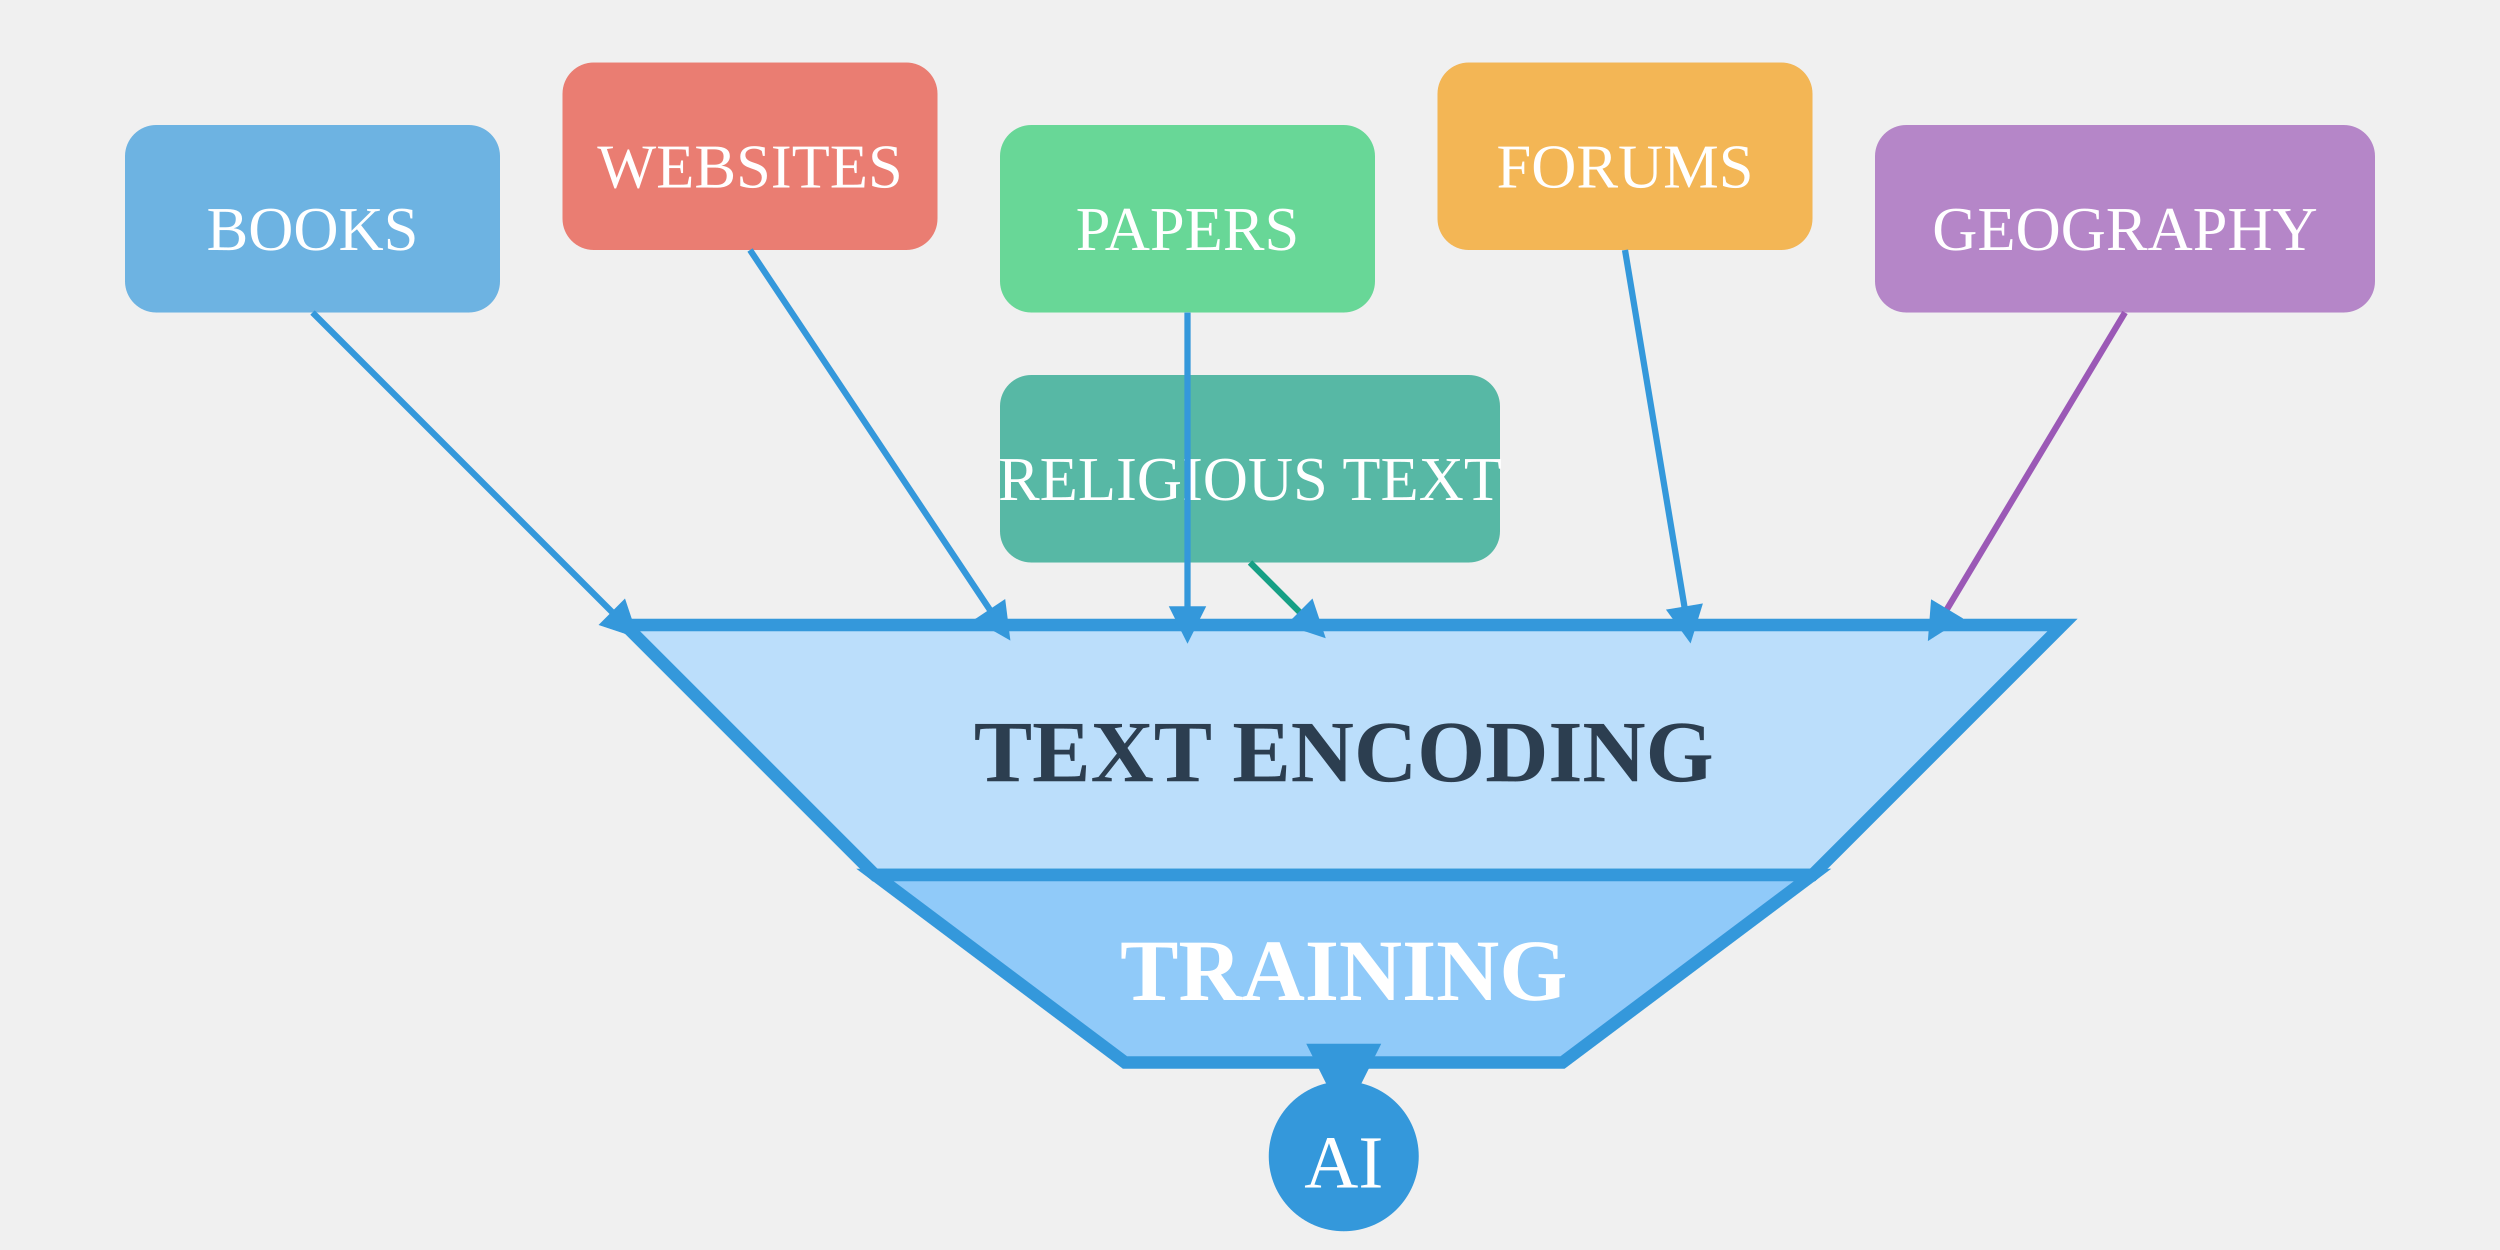
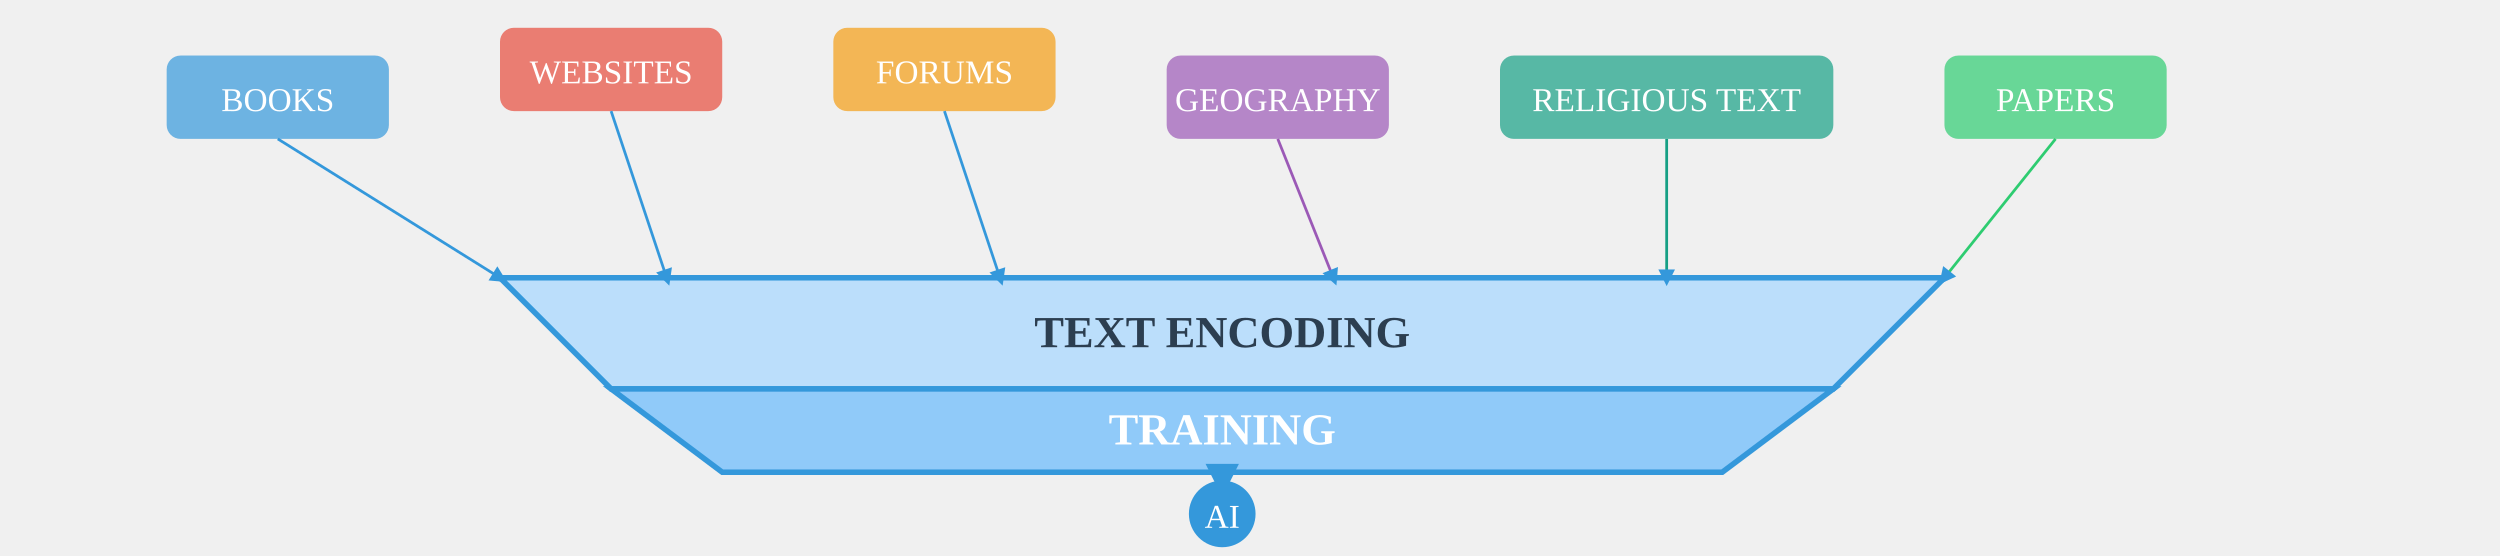
- <svg xmlns="http://www.w3.org/2000/svg" viewBox="0 0 400 200" fill="none">
+ <svg xmlns="http://www.w3.org/2000/svg" viewBox="0 0 900 200" fill="none">
  <defs>
    <marker id="arrow" viewBox="0 0 10 10" refX="5" refY="5" markerWidth="6" markerHeight="6" orient="auto-start-reverse">
      <path d="M 0 0 L 10 5 L 0 10 z" fill="#3498db" />
    </marker>
  </defs>
-   <rect x="20" y="20" width="60" height="30" rx="5" fill="#3498db" opacity="0.7" />
-   <text x="50" y="40" text-anchor="middle" fill="white" font-size="10">BOOKS</text>
-   <rect x="90" y="10" width="60" height="30" rx="5" fill="#e74c3c" opacity="0.7" />
-   <text x="120" y="30" text-anchor="middle" fill="white" font-size="10">WEBSITES</text>
-   <rect x="160" y="20" width="60" height="30" rx="5" fill="#2ecc71" opacity="0.7" />
-   <text x="190" y="40" text-anchor="middle" fill="white" font-size="10">PAPERS</text>
-   <rect x="230" y="10" width="60" height="30" rx="5" fill="#f39c12" opacity="0.7" />
-   <text x="260" y="30" text-anchor="middle" fill="white" font-size="10">FORUMS</text>
-   <rect x="300" y="20" width="80" height="30" rx="5" fill="#9b59b6" opacity="0.7" />
-   <text x="340" y="40" text-anchor="middle" fill="white" font-size="10">GEOGRAPHY</text>
-   <rect x="160" y="60" width="80" height="30" rx="5" fill="#16a085" opacity="0.7" />
-   <text x="200" y="80" text-anchor="middle" fill="white" font-size="10">RELIGIOUS TEXT</text>
-   <path d="M100 100 L330 100 L290 140 L140 140 Z" fill="#BBDEFB" stroke="#3498db" stroke-width="2" />
-   <text x="215" y="125" text-anchor="middle" fill="#2c3e50" font-size="14" font-weight="bold">TEXT
+   <rect x="60" y="20" width="80" height="30" rx="5" fill="#3498db" opacity="0.7" />
+   <text x="100" y="40" text-anchor="middle" fill="white" font-size="12">BOOKS</text>
+   <rect x="180" y="10" width="80" height="30" rx="5" fill="#e74c3c" opacity="0.7" />
+   <text x="220" y="30" text-anchor="middle" fill="white" font-size="12">WEBSITES</text>
+   <rect x="300" y="10" width="80" height="30" rx="5" fill="#f39c12" opacity="0.7" />
+   <text x="340" y="30" text-anchor="middle" fill="white" font-size="12">FORUMS</text>
+   <rect x="420" y="20" width="80" height="30" rx="5" fill="#9b59b6" opacity="0.7" />
+   <text x="460" y="40" text-anchor="middle" fill="white" font-size="12">GEOGRAPHY</text>
+   <rect x="540" y="20" width="120" height="30" rx="5" fill="#16a085" opacity="0.7" />
+   <text x="600" y="40" text-anchor="middle" fill="white" font-size="12">RELIGIOUS TEXT</text>
+   <rect x="700" y="20" width="80" height="30" rx="5" fill="#2ecc71" opacity="0.7" />
+   <text x="740" y="40" text-anchor="middle" fill="white" font-size="12">PAPERS</text>
+   <path d="M180 100 L700 100 L660 140 L220 140 Z" fill="#BBDEFB" stroke="#3498db" stroke-width="2" />
+   <text x="440" y="125" text-anchor="middle" fill="#2c3e50" font-size="16" font-weight="bold">TEXT
        ENCODING</text>
-   <path d="M140 140 L290 140 L250 170 L180 170 Z" fill="#90CAF9" stroke="#3498db" stroke-width="2" />
-   <text x="215" y="160" text-anchor="middle" fill="white" font-size="14" font-weight="bold">
+   <path d="M220 140 L660 140 L620 170 L260 170 Z" fill="#90CAF9" stroke="#3498db" stroke-width="2" />
+   <text x="440" y="160" text-anchor="middle" fill="white" font-size="16" font-weight="bold">
        TRAINING</text>
-   <path d="M50 50 L100 100" stroke="#3498db" stroke-width="1" marker-end="url(#arrow)" />
-   <path d="M120 40 L160 100" stroke="#3498db" stroke-width="1" marker-end="url(#arrow)" />
-   <path d="M190 50 L190 100" stroke="#3498db" stroke-width="1" marker-end="url(#arrow)" />
-   <path d="M260 40 L270 100" stroke="#3498db" stroke-width="1" marker-end="url(#arrow)" />
-   <path d="M340 50 L310 100" stroke="#9b59b6" stroke-width="1" marker-end="url(#arrow)" />
-   <path d="M200 90 L210 100" stroke="#16a085" stroke-width="1" marker-end="url(#arrow)" />
-   <circle cx="215" cy="185" r="12" fill="#3498db" />
-   <text x="215" y="190" text-anchor="middle" fill="white" font-size="12">AI</text>
-   <path d="M215 170 L215 173" stroke="#3498db" stroke-width="2" marker-end="url(#arrow)" />
+   <path d="M100 50 L180 100" stroke="#3498db" stroke-width="1" marker-end="url(#arrow)" />
+   <path d="M220 40 L240 100" stroke="#3498db" stroke-width="1" marker-end="url(#arrow)" />
+   <path d="M340 40 L360 100" stroke="#3498db" stroke-width="1" marker-end="url(#arrow)" />
+   <path d="M460 50 L480 100" stroke="#9b59b6" stroke-width="1" marker-end="url(#arrow)" />
+   <path d="M600 50 L600 100" stroke="#16a085" stroke-width="1" marker-end="url(#arrow)" />
+   <path d="M740 50 L700 100" stroke="#2ecc71" stroke-width="1" marker-end="url(#arrow)" />
+   <circle cx="440" cy="185" r="12" fill="#3498db" />
+   <text x="440" y="190" text-anchor="middle" fill="white" font-size="12">AI</text>
+   <path d="M440 170 L440 173" stroke="#3498db" stroke-width="2" marker-end="url(#arrow)" />
</svg>
